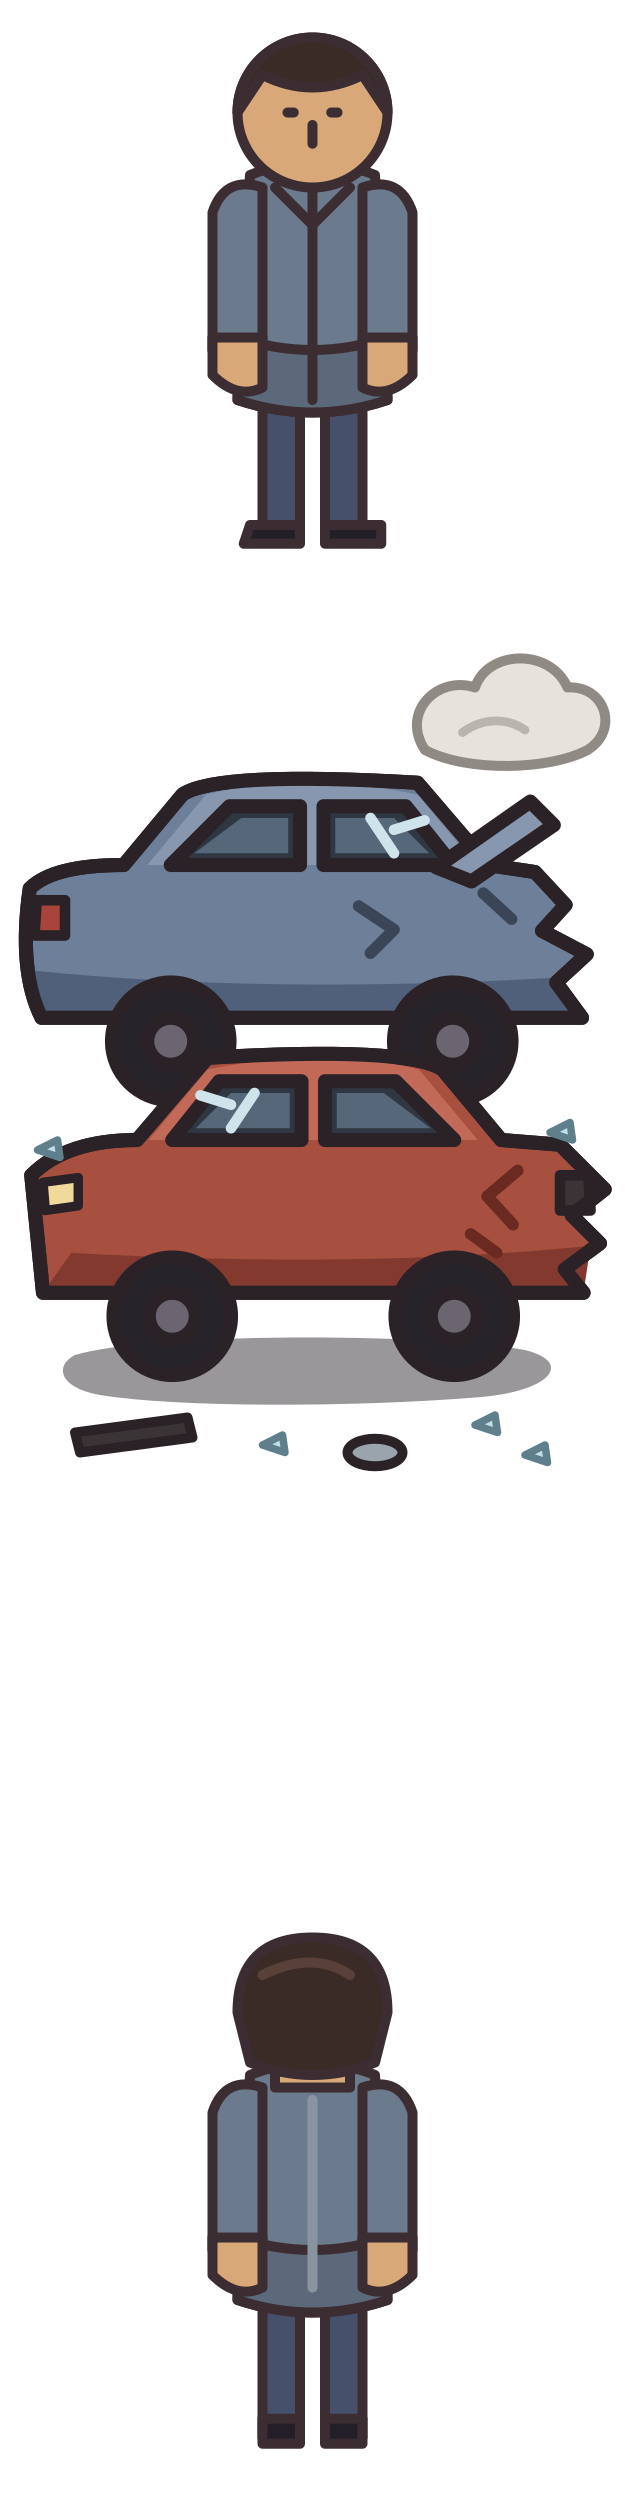
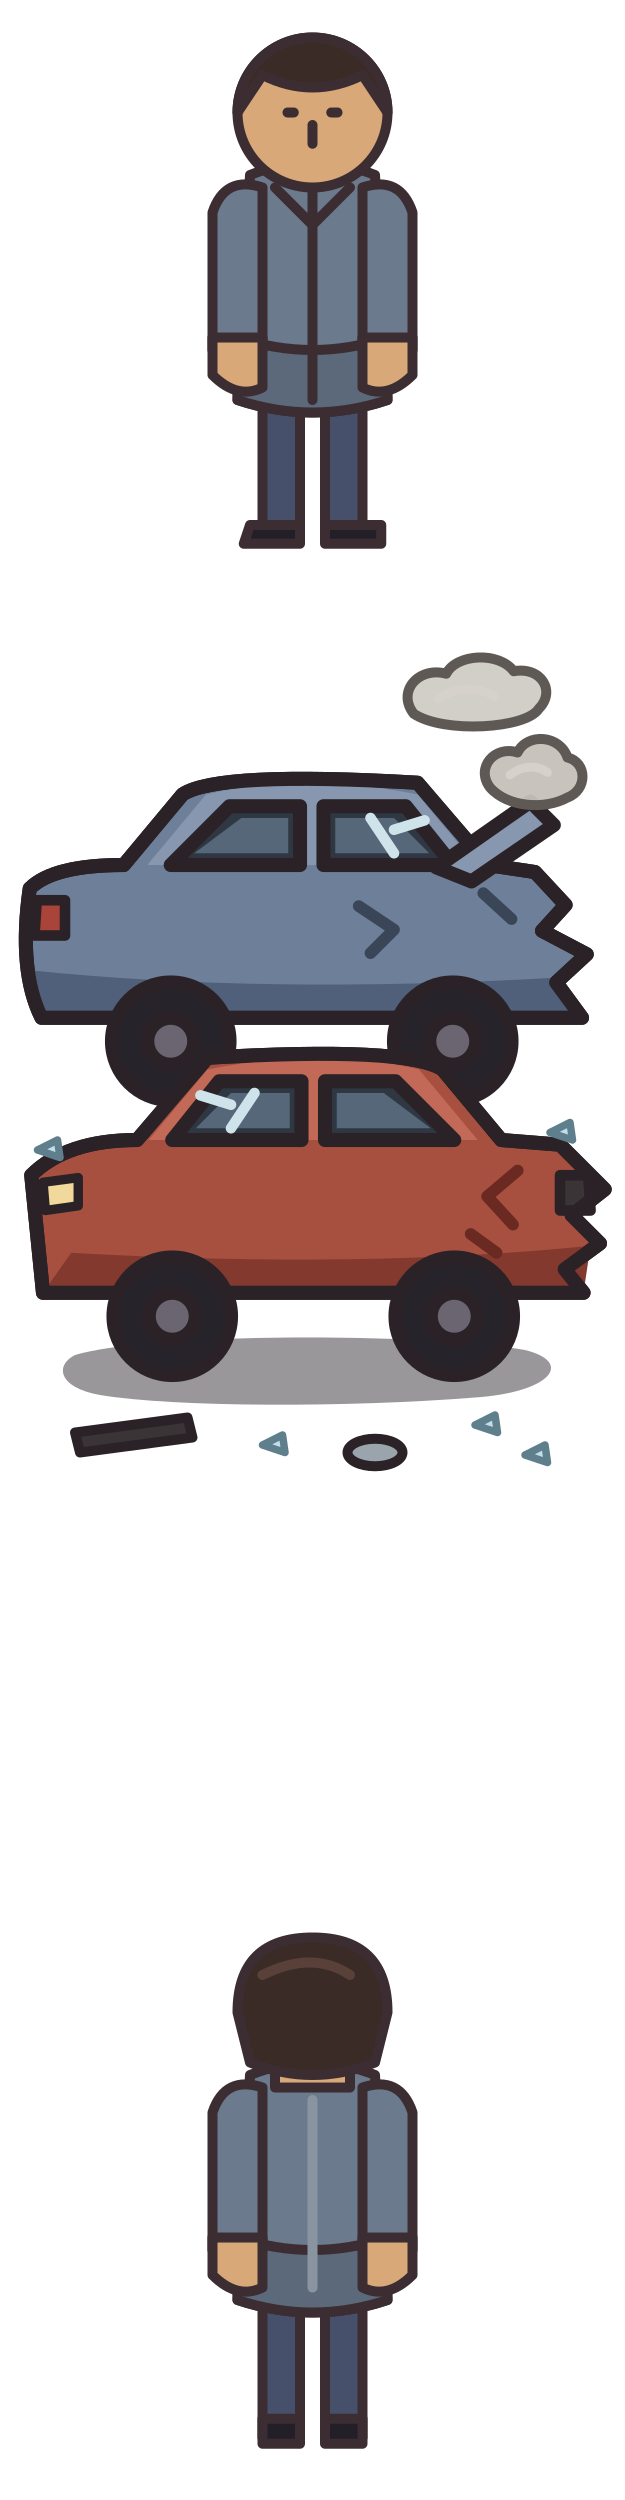
<svg xmlns="http://www.w3.org/2000/svg" width="50" height="200" viewBox="0 0 50 200" shape-rendering="geometricPrecision" stroke="#2a2226" stroke-width="1" stroke-linejoin="round" stroke-linecap="round">
  <g transform="translate(16 2)" stroke="#3b2d32" stroke-width="0.8">
    <path d="M5 28 H8 V41 H5 Z M10 28 H13 V41 H10 Z" fill="#46506b" />
    <path d="M4 40 H8 V41.5 H3.5 Z M10 40 H14.5 V41.5 H10 Z" fill="#221f28" />
    <path d="M4 12 Q9 10 14 12 L15 30 Q9 32 3 30 Z" fill="#6b7a8c" />
    <path d="M3 25 Q9 27 15 25 V30 Q9 32 3 30 Z" fill="#5c697a" />
    <path d="M9 13 V30 M6 13 L9 16 L12 13" fill="none" />
    <path d="M1 15 Q2 12 5 13 L5 26 L1 26 Z M13 13 Q16 12 17 15 V26 H13 Z" fill="#6b7a8c" />
    <path d="M1 25 H5 V29 Q3 30 1 28 Z M13 25 H17 V28 Q15 30 13 29 Z" fill="#d9a878" />
    <circle cx="9" cy="7" r="6" fill="#d9a878" />
    <path d="M3 7 A6 6 0 0 1 15 7 L13 4 Q9 6 5 4 Z" fill="#3a2b26" />
    <path d="M7 7 H7.5 M10.5 7 H11 M9 8 V9.5" fill="none" />
  </g>
  <path d="M6 108.4 C12 106.6 34 106.6 42 108 C46 109 44 111.4 38 111.8 C28 112.6 14 112.6 8 111.6 C4.6 111 4.4 109.2 6 108.4 Z" fill="#1d1a20" fill-opacity="0.45" stroke="none" />
  <g transform="translate(0.5 60.74) scale(0.94)" stroke-width="1.2">
    <path d="M2 11 Q4 9 10 9 L15 3 Q18 1 35 2 L41 9 L45 9.6 L47.6 12.4 L45.6 14.6 L49.4 16.6 L46.8 19 L49 22 L3 22 Q1 18 2 11 Z" fill="#6d7f99" />
    <path d="M12 9 L17 3 Q25 1 35 3 L40 9 Z" fill="#8797b0" stroke="none" />
    <path d="M2.4 18 Q22 20 46.6 18.6 L49 22 L3 22 Z" fill="#50607a" stroke="none" />
    <path d="M14 9 L19 4 L25 4 L25 9 Z M27 4 L34 4 L38 9 L27 9 Z" fill="#2f3742" />
    <path d="M16 8 L20 5 L24 5 L24 8 Z M28 5 L33 5 L36 8 L28 8 Z" fill="#556779" stroke="none" />
    <path d="M31 5 L33 8 M33 6 L35.6 5.2" fill="none" stroke="#cfe3ea" stroke-width="0.9" />
    <path d="M30 12.5 L33 14.5 L31 16.5 M40.6 11.4 L43 13.6" fill="none" stroke="#3a4658" stroke-width="1" />
    <path d="M2.6 12 L5 12 L5 15 L2.4 15 Z" fill="#a8443a" stroke-width="0.9" />
    <path d="M2 11 Q4 9 10 9 L15 3 Q18 1 35 2 L41 9 L45 9.6 L47.6 12.4 L45.6 14.6 L49.4 16.6 L46.8 19 L49 22 L3 22 Q1 18 2 11 Z" fill="none" />
    <path d="M36.6 9.2 L44.6 3.6 L46.6 5.6 L39.6 10.4 Z" fill="#8797b0" />
    <circle cx="14" cy="24" r="5" fill="#26232a" />
    <circle cx="38" cy="24" r="5" fill="#26232a" />
    <circle cx="14" cy="24" r="2" fill="#6a6570" />
    <circle cx="38" cy="24" r="2" fill="#6a6570" />
  </g>
  <g transform="translate(49.5 82.74) scale(-0.94 0.94)" stroke-width="1.2">
    <path d="M5 9.4 L10 9 L15 3 Q18 1 35 2 L41 9 Q47 9 50 12 L49 22 L3 22 L4.6 20 L1.6 17.8 L4 15.4 L1.2 13.2 Z" fill="#a8503f" />
    <path d="M12 9 L17 3 Q25 1 35 3 L40 9 Z" fill="#c26a57" stroke="none" />
    <path d="M2.4 18 Q22 20 46.6 18.6 L49 22 L3 22 Z" fill="#83392d" stroke="none" />
    <path d="M14 9 L19 4 L25 4 L25 9 Z M27 4 L34 4 L38 9 L27 9 Z" fill="#2f3742" />
    <path d="M16 8 L20 5 L24 5 L24 8 Z M28 5 L33 5 L36 8 L28 8 Z" fill="#556779" stroke="none" />
    <path d="M31 5 L33 8 M33 6 L35.6 5.2" fill="none" stroke="#cfe3ea" stroke-width="0.9" />
    <path d="M8.6 11.6 L11.2 13.8 L9 16.2 M12.6 17 L10.4 18.6" fill="none" stroke="#6a2a21" stroke-width="1" />
    <path d="M2.6 12 L5 12 L5 15 L2.4 15 Z" fill="#3a3436" stroke-width="0.9" />
    <path d="M46 12.2 L49 12.6 L48.8 15 L46 14.6 Z" fill="#f0d99a" stroke-width="0.8" />
    <path d="M5 9.4 L10 9 L15 3 Q18 1 35 2 L41 9 Q47 9 50 12 L49 22 L3 22 L4.6 20 L1.6 17.8 L4 15.4 L1.2 13.2 Z" fill="none" />
    <circle cx="14" cy="24" r="5" fill="#26232a" />
    <circle cx="38" cy="24" r="5" fill="#26232a" />
    <circle cx="14" cy="24" r="2" fill="#6a6570" />
    <circle cx="38" cy="24" r="2" fill="#6a6570" />
  </g>
  <path d="M6 114.6 L15 113.4 L15.4 115 L6.4 116.2 Z" fill="#3a3436" stroke-width="0.8" />
  <path d="M38 114 L39.6 113.2 L39.8 114.6 Z M42 116.4 L43.6 115.6 L43.8 117.0 Z M21 115.6 L22.6 114.8 L22.8 116.2 Z M44 90.6 L45.6 89.8 L45.8 91.2 Z M3 92 L4.6 91.2 L4.8 92.6 Z" fill="#bfe0ea" stroke="#5f7f8c" stroke-width="0.6" />
  <ellipse cx="30" cy="116.2" rx="2.2" ry="1.1" fill="#9aa4ac" stroke-width="0.8" />
-   <path d="M34 60 C32 57 35 54 38 55 C39 52 44 51.8 45.4 55 C48.4 54.8 49.6 58.4 47 60 C44 61.6 37.4 61.8 34 60 Z" fill="#e6e3dd" stroke="#8f8a84" stroke-width="0.8" />
-   <path d="M37 58.6 C38.6 57.4 40.6 57.4 42 58.4" fill="none" stroke="#b9b4ad" stroke-width="0.7" />
+   <path d="M33.1 57.1 C31.7 55.3 33.5 53.3 35.7 53.9 C36.5 52.3 39.9 52.1 41.1 53.7 C43.3 53.3 44.5 55.3 43.1 56.7 C42.1 58.3 35.5 58.7 33.1 57.1 Z" fill="#c6c1ba" stroke="#5e5955" stroke-width="0.8" fill-opacity="0.8" />
+   <path d="M35.1 55.9 C36.5 54.9 38.3 54.9 39.5 55.7" fill="none" stroke="#d6d1ca" stroke-width="0.7" />
+   <path d="M39.2 63 C38 61.4 39.6 59.6 41.4 60.2 C42.2 58.6 44.8 58.8 45.4 60.6 C47 61 47 63.2 45.4 63.8 C43.6 64.8 40.6 64.6 39.2 63 Z" fill="#c6c1ba" stroke="#5e5955" stroke-width="0.8" fill-opacity="0.95" />
+   <path d="M40.8 62 C41.8 61.2 43 61.2 43.8 61.8" fill="none" stroke="#d6d1ca" stroke-width="0.7" />
  <g transform="translate(16 154)" stroke="#3b2d32" stroke-width="0.8">
    <path d="M5 28 H8 V41 H5 Z M10 28 H13 V41 H10 Z" fill="#46506b" />
    <path d="M5 39.5 H8 V41.5 H5 Z M10 39.5 H13 V41.5 H10 Z" fill="#221f28" />
    <path d="M4 12 Q9 10 14 12 L15 30 Q9 32 3 30 Z" fill="#6b7a8c" />
    <path d="M3 25 Q9 27 15 25 V30 Q9 32 3 30 Z" fill="#5c697a" />
    <path d="M9 14 V29" fill="none" stroke="#8a94a0" />
    <path d="M1 15 Q2 12 5 13 L5 26 L1 26 Z M13 13 Q16 12 17 15 V26 H13 Z" fill="#6b7a8c" />
    <path d="M1 25 H5 V29 Q3 30 1 28 Z M13 25 H17 V28 Q15 30 13 29 Z" fill="#d9a878" />
    <path d="M6 9 H12 V13 H6 Z" fill="#d9a878" />
    <path d="M3 7 Q3 1 9 1 Q15 1 15 7 L14 11 Q9 13 4 11 Z" fill="#3a2b26" />
    <path d="M5 4 Q9 2 12 4" fill="none" stroke="#594139" />
  </g>
</svg>
